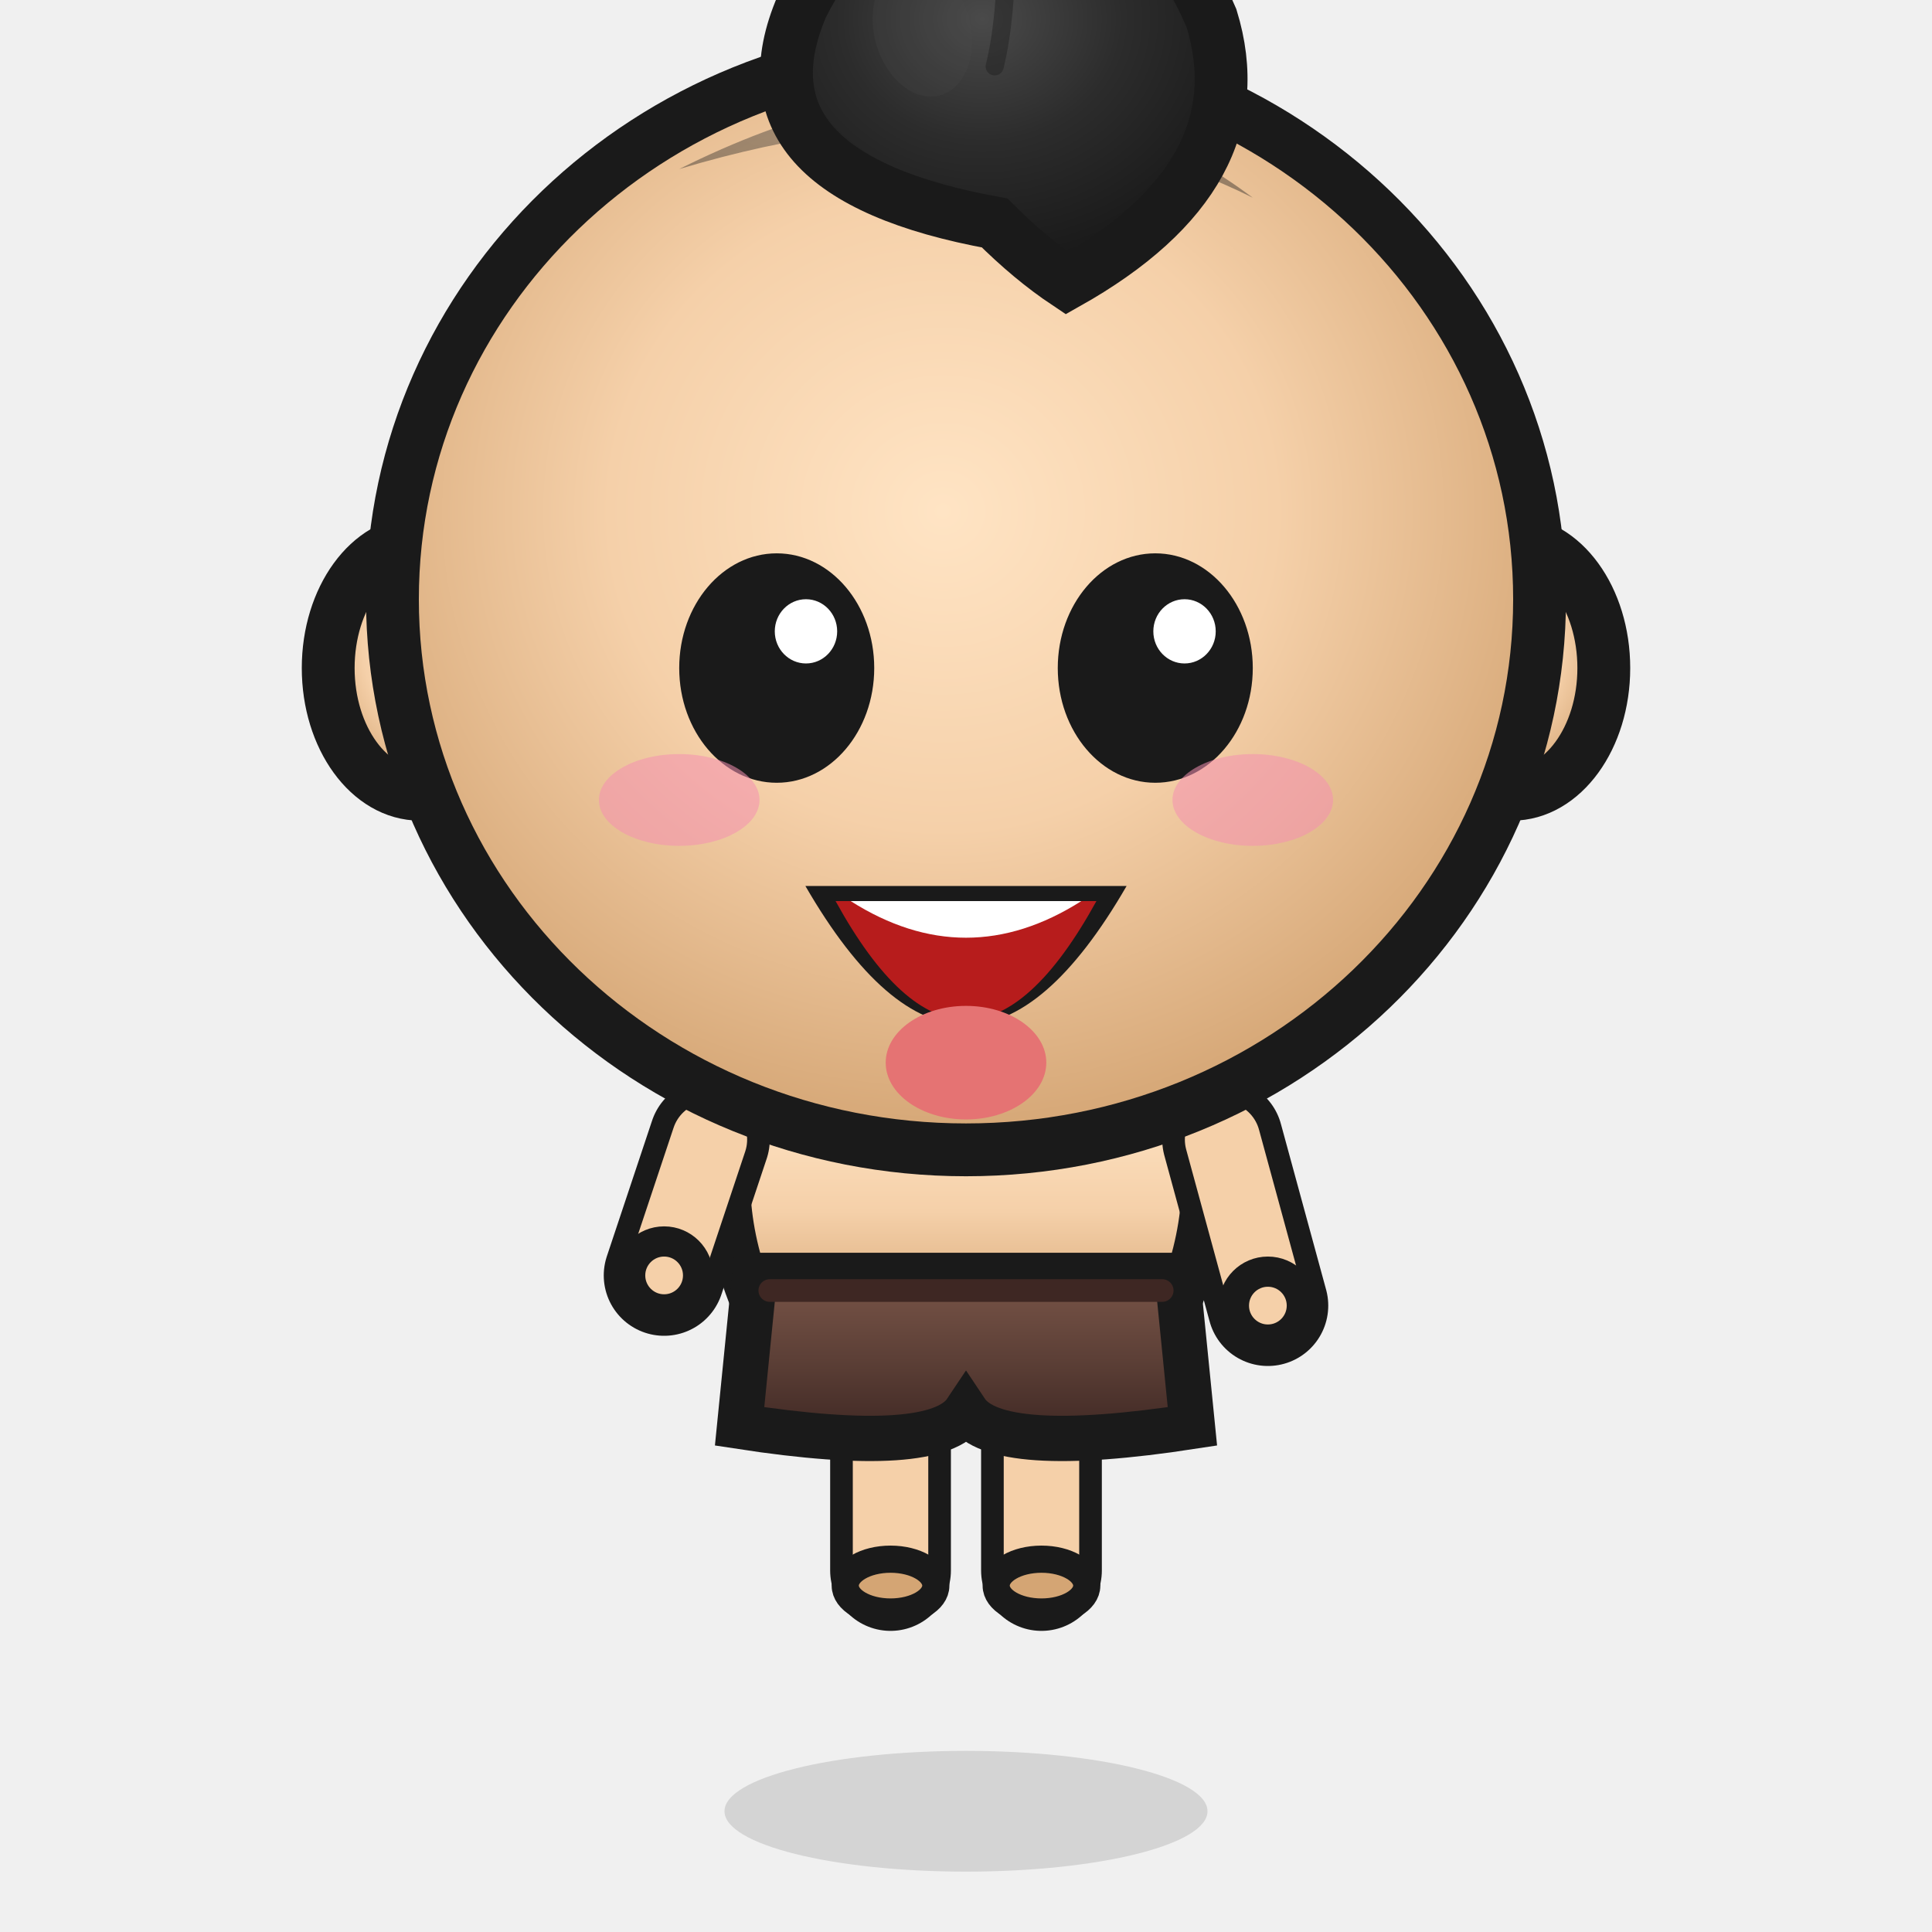
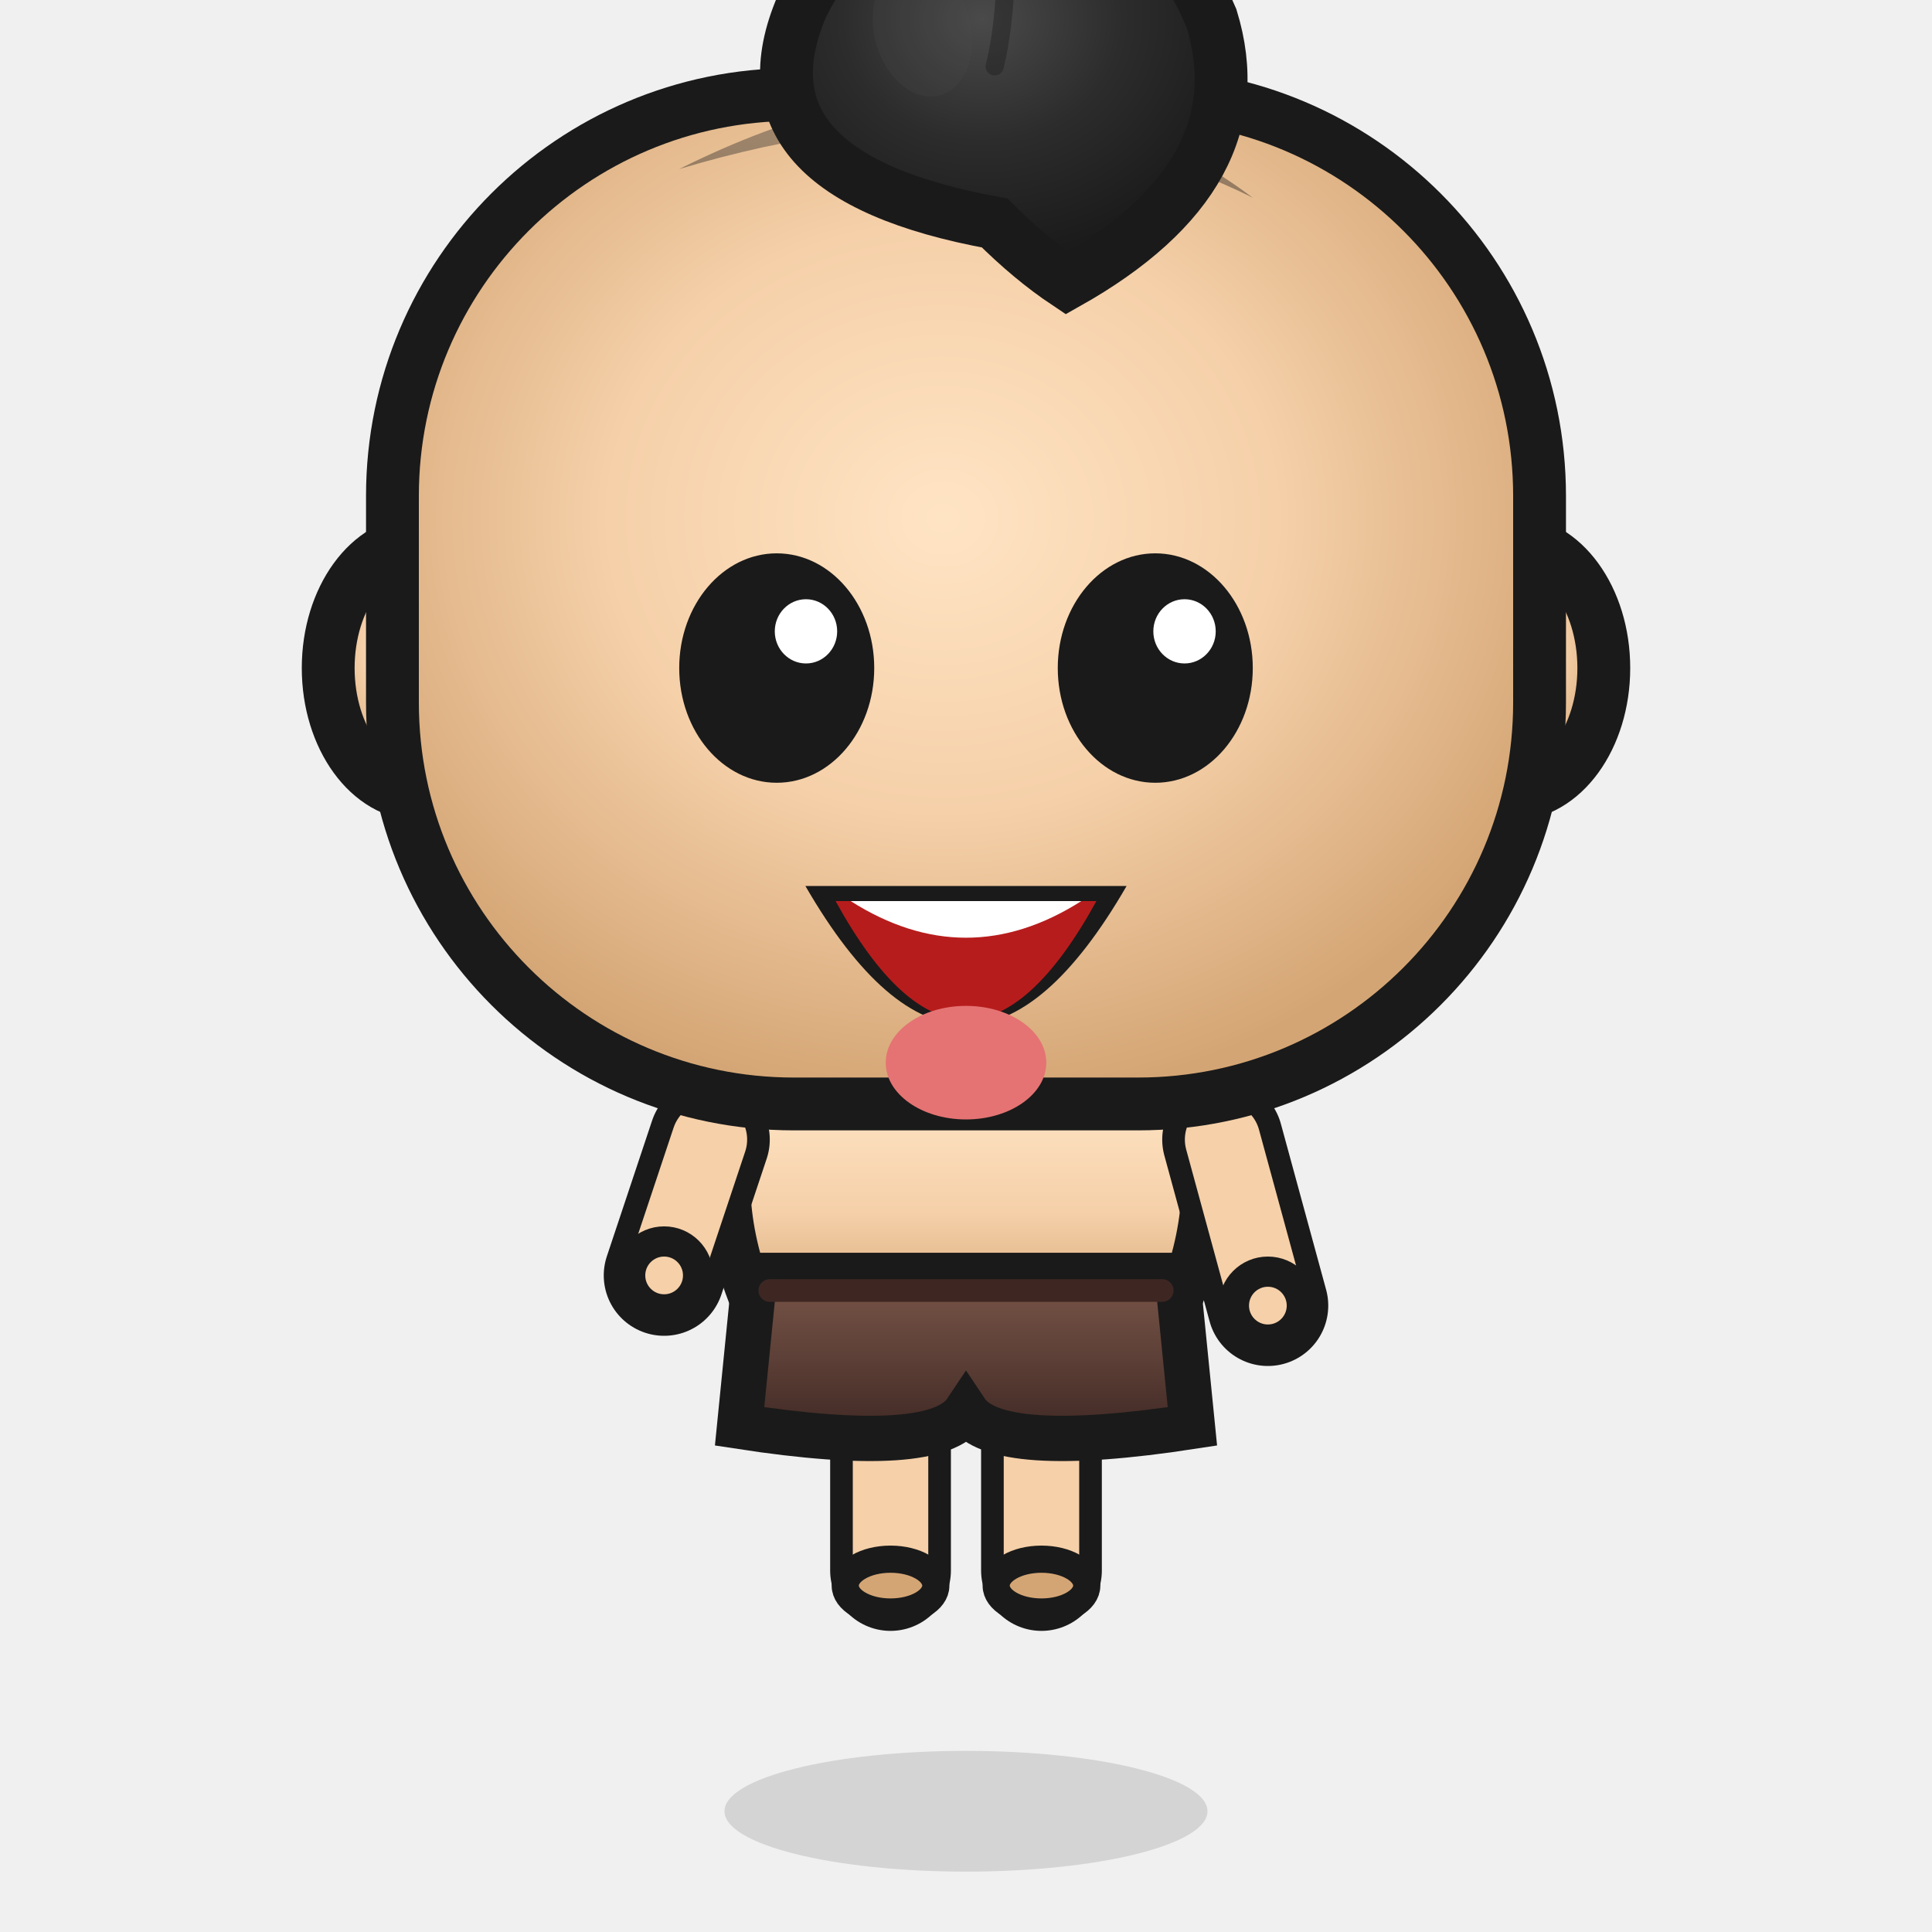
<svg xmlns="http://www.w3.org/2000/svg" viewBox="0 0 128 128" width="128" height="128" id="hero_f3">
  <defs>
    <filter id="blur">
      <feGaussianBlur stdDeviation="4" />
    </filter>
    <linearGradient id="bodyGrad" x1="0%" y1="0%" x2="0%" y2="100%">
      <stop offset="0%" stop-color="#FFE4C4" />
      <stop offset="50%" stop-color="#F5D0A9" />
      <stop offset="100%" stop-color="#D4A574" />
    </linearGradient>
    <linearGradient id="pantsGrad" x1="0%" y1="0%" x2="0%" y2="100%">
      <stop offset="0%" stop-color="#795548" />
      <stop offset="50%" stop-color="#5D4037" />
      <stop offset="100%" stop-color="#3E2723" />
    </linearGradient>
    <radialGradient id="headGrad" cx="48%" cy="42%" r="58%" fx="48%" fy="42%">
      <stop offset="0%" stop-color="#FFE4C4" />
      <stop offset="50%" stop-color="#F5D0A9" />
      <stop offset="100%" stop-color="#D4A574" />
    </radialGradient>
    <radialGradient id="headGradHair" cx="45%" cy="30%" r="65%" fx="45%" fy="30%">
      <stop offset="0%" stop-color="#4A4A4A" />
      <stop offset="50%" stop-color="#2C2C2C" />
      <stop offset="100%" stop-color="#1A1A1A" />
    </radialGradient>
  </defs>
  <ellipse cx="64" cy="120" rx="16" ry="4" fill="#000000" opacity="0.12" />
  <line x1="59" y1="96.05" x2="59" y2="104.05" stroke="#1A1A1A" stroke-width="8" stroke-linecap="round" />
  <line x1="59" y1="96.05" x2="59" y2="104.05" stroke="#F5D0A9" stroke-width="5" stroke-linecap="round" />
  <ellipse cx="59" cy="105.05" rx="3" ry="1.75" fill="#D4A574" stroke="#1A1A1A" stroke-width="1.8" />
  <line x1="69" y1="96.05" x2="69" y2="104.05" stroke="#1A1A1A" stroke-width="8" stroke-linecap="round" />
  <line x1="69" y1="96.05" x2="69" y2="104.05" stroke="#F5D0A9" stroke-width="5" stroke-linecap="round" />
  <ellipse cx="69" cy="105.05" rx="3" ry="1.75" fill="#D4A574" stroke="#1A1A1A" stroke-width="1.8" />
  <path d="       M49 72.5       Q 47 79.5, 50 86.5       Q 64 89.5, 78 86.5       Q 81 79.5, 79 72.5       Z" fill="url(#bodyGrad)" stroke="#1A1A1A" stroke-width="3" />
  <path d="       M50 84.5       L49 94.5       Q 62 96.5, 64 93.5       Q 66 96.5, 79 94.5       L78 84.5       Z" fill="url(#pantsGrad)" stroke="#1A1A1A" stroke-width="3" />
  <line x1="51" y1="85.5" x2="77" y2="85.5" stroke="#3E2723" stroke-width="1.5" stroke-linecap="round" />
  <line x1="47" y1="75.5" x2="44" y2="84.5" stroke="#1A1A1A" stroke-width="8" stroke-linecap="round" />
  <line x1="47" y1="75.5" x2="44" y2="84.5" stroke="#F5D0A9" stroke-width="5" stroke-linecap="round" />
  <circle cx="44" cy="84.5" r="2.25" fill="#F5D0A9" stroke="#1A1A1A" stroke-width="2" />
  <line x1="81" y1="75.5" x2="84" y2="86.5" stroke="#1A1A1A" stroke-width="8" stroke-linecap="round" />
  <line x1="81" y1="75.5" x2="84" y2="86.5" stroke="#F5D0A9" stroke-width="5" stroke-linecap="round" />
  <circle cx="84" cy="86.5" r="2.25" fill="#F5D0A9" stroke="#1A1A1A" stroke-width="2" />
  <ellipse cx="27.824" cy="44.26" rx="6.08" ry="8.36" fill="url(#headGrad)" stroke="#1A1A1A" stroke-width="3.5" />
  <ellipse cx="27.824" cy="44.26" rx="2.736" ry="4.598" fill="#D4A574" opacity="0.25" />
  <ellipse cx="100.176" cy="44.26" rx="6.08" ry="8.36" fill="url(#headGrad)" stroke="#1A1A1A" stroke-width="3.5" />
  <ellipse cx="100.176" cy="44.26" rx="2.736" ry="4.598" fill="#D4A574" opacity="0.25" />
-   <ellipse cx="64" cy="39.7" rx="38" ry="36.48" fill="url(#headGrad)" stroke="#1A1A1A" stroke-width="3.5" />
+   <rect x="26" y="6.26" width="76" height="66.88" rx="26.6" ry="26.6" fill="url(#headGrad)" stroke="#1A1A1A" stroke-width="3.5" />
  <path d="M45 11.2       Q 56.4 5.5, 65.9 6.26       Q 75.4 7.4, 83 13.1       Q 75.4 9.3, 65.9 8.54       Q 56.4 7.78, 45 11.2 Z" fill="url(#headGradHair)" opacity="0.4" />
  <path d="       M65.9 14.772       Q 48.344 11.58,         53.132 0.408       Q 57.92 -9.168,         66.698 -4.38       Q 75.476 -9.966,         80.264 1.206       Q 83.456 11.58,         70.688 18.762       Q 68.294 17.166,         65.9 14.772 Z" fill="url(#headGradHair)" stroke="#1A1A1A" stroke-width="3.5" />
  <path d="M66.698 -4.38       Q 66.698 1.206,         65.9 4.398" fill="none" stroke="#1A1A1A" stroke-width="1.2" stroke-linecap="round" opacity="0.4" />
  <ellipse cx="61.112" cy="2.004" rx="3.192" ry="4.469" fill="#4A4A4A" opacity="0.2" transform="rotate(-15 61.112 2.004)" />
  <ellipse cx="51.46" cy="44.26" rx="6.46" ry="7.6" fill="#1A1A1A" />
  <ellipse cx="53.398" cy="41.828" rx="2.067" ry="2.128" fill="#FFFFFF" />
  <ellipse cx="76.54" cy="44.26" rx="6.46" ry="7.6" fill="#1A1A1A" />
  <ellipse cx="78.478" cy="41.828" rx="2.067" ry="2.128" fill="#FFFFFF" />
-   <ellipse cx="45" cy="53" rx="5.32" ry="3.04" fill="#F48FB1" opacity="0.55" />
-   <ellipse cx="83" cy="53" rx="5.32" ry="3.04" fill="#F48FB1" opacity="0.55" />
  <path d="M53.36 58.7 Q 64 77.092, 74.64 58.7 Z" fill="#1A1A1A" />
  <path d="M55.36 59.7 Q 64 75.42, 72.64 59.7 Z" fill="#B71C1C" />
  <path d="M56.36 59.7 Q 64 64.552, 71.64 59.7 Z" fill="#FFFFFF" />
  <ellipse cx="64" cy="70.404" rx="5.32" ry="3.762" fill="#E57373" />
</svg>
